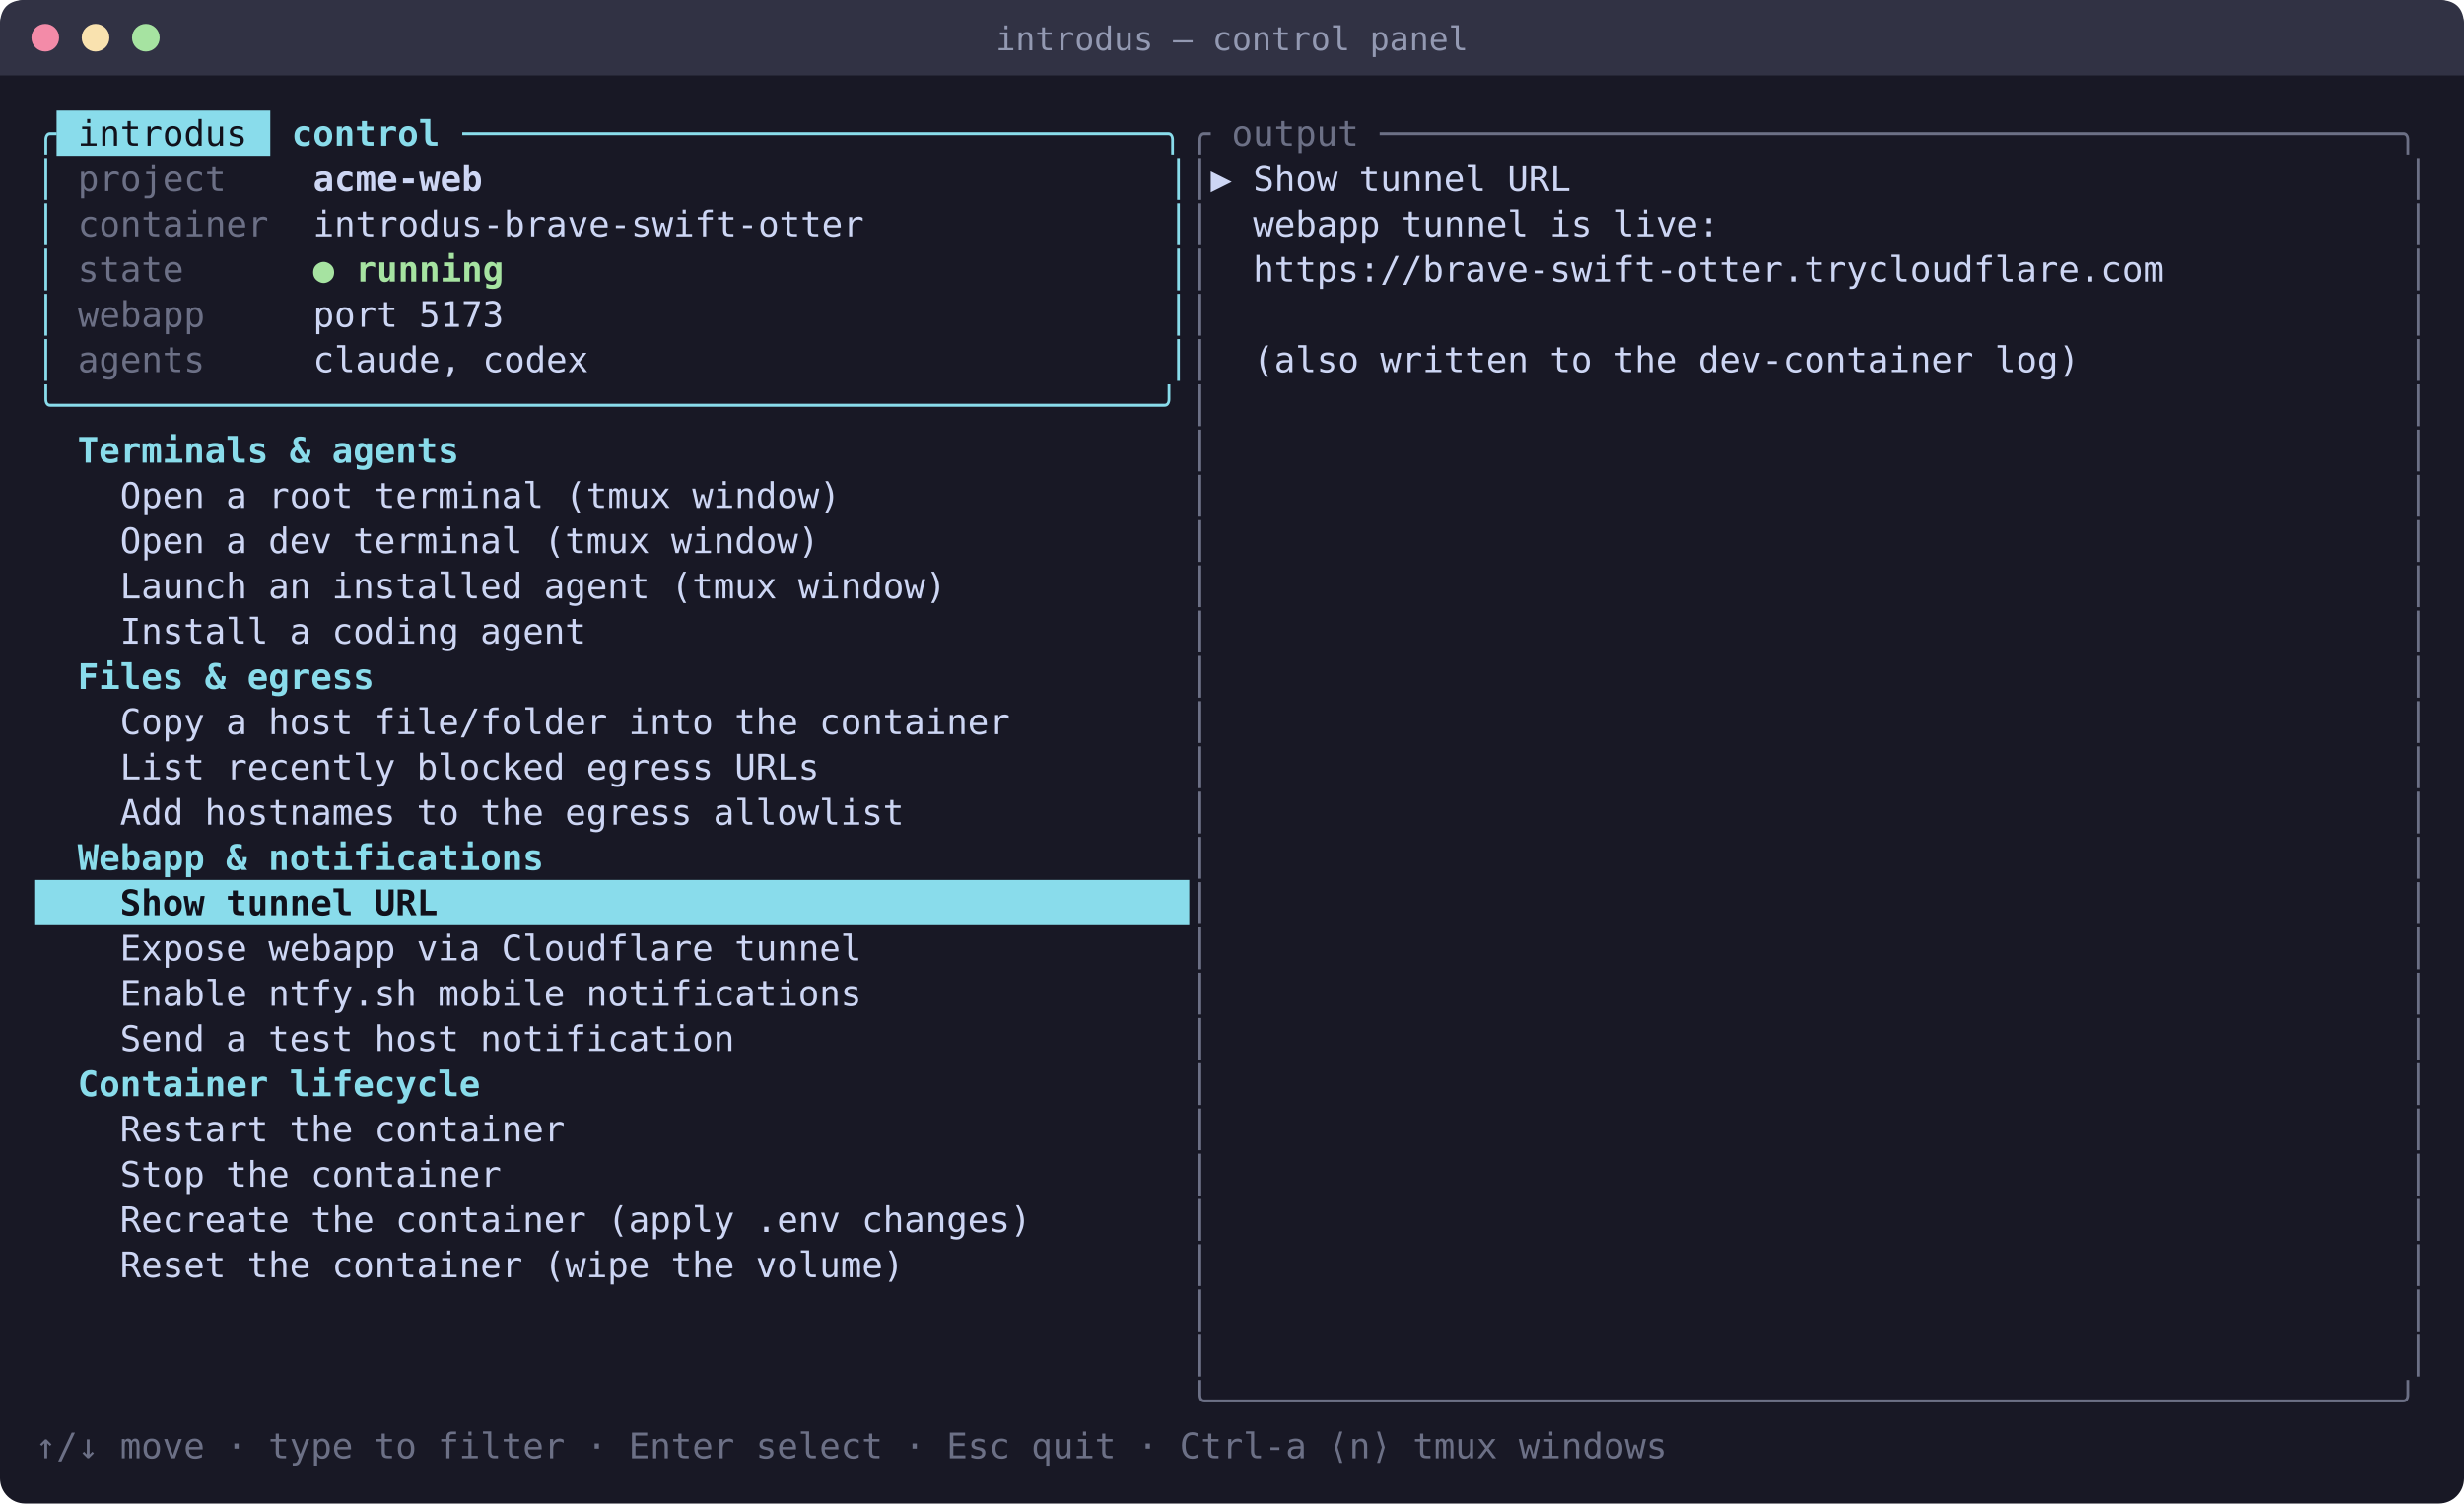
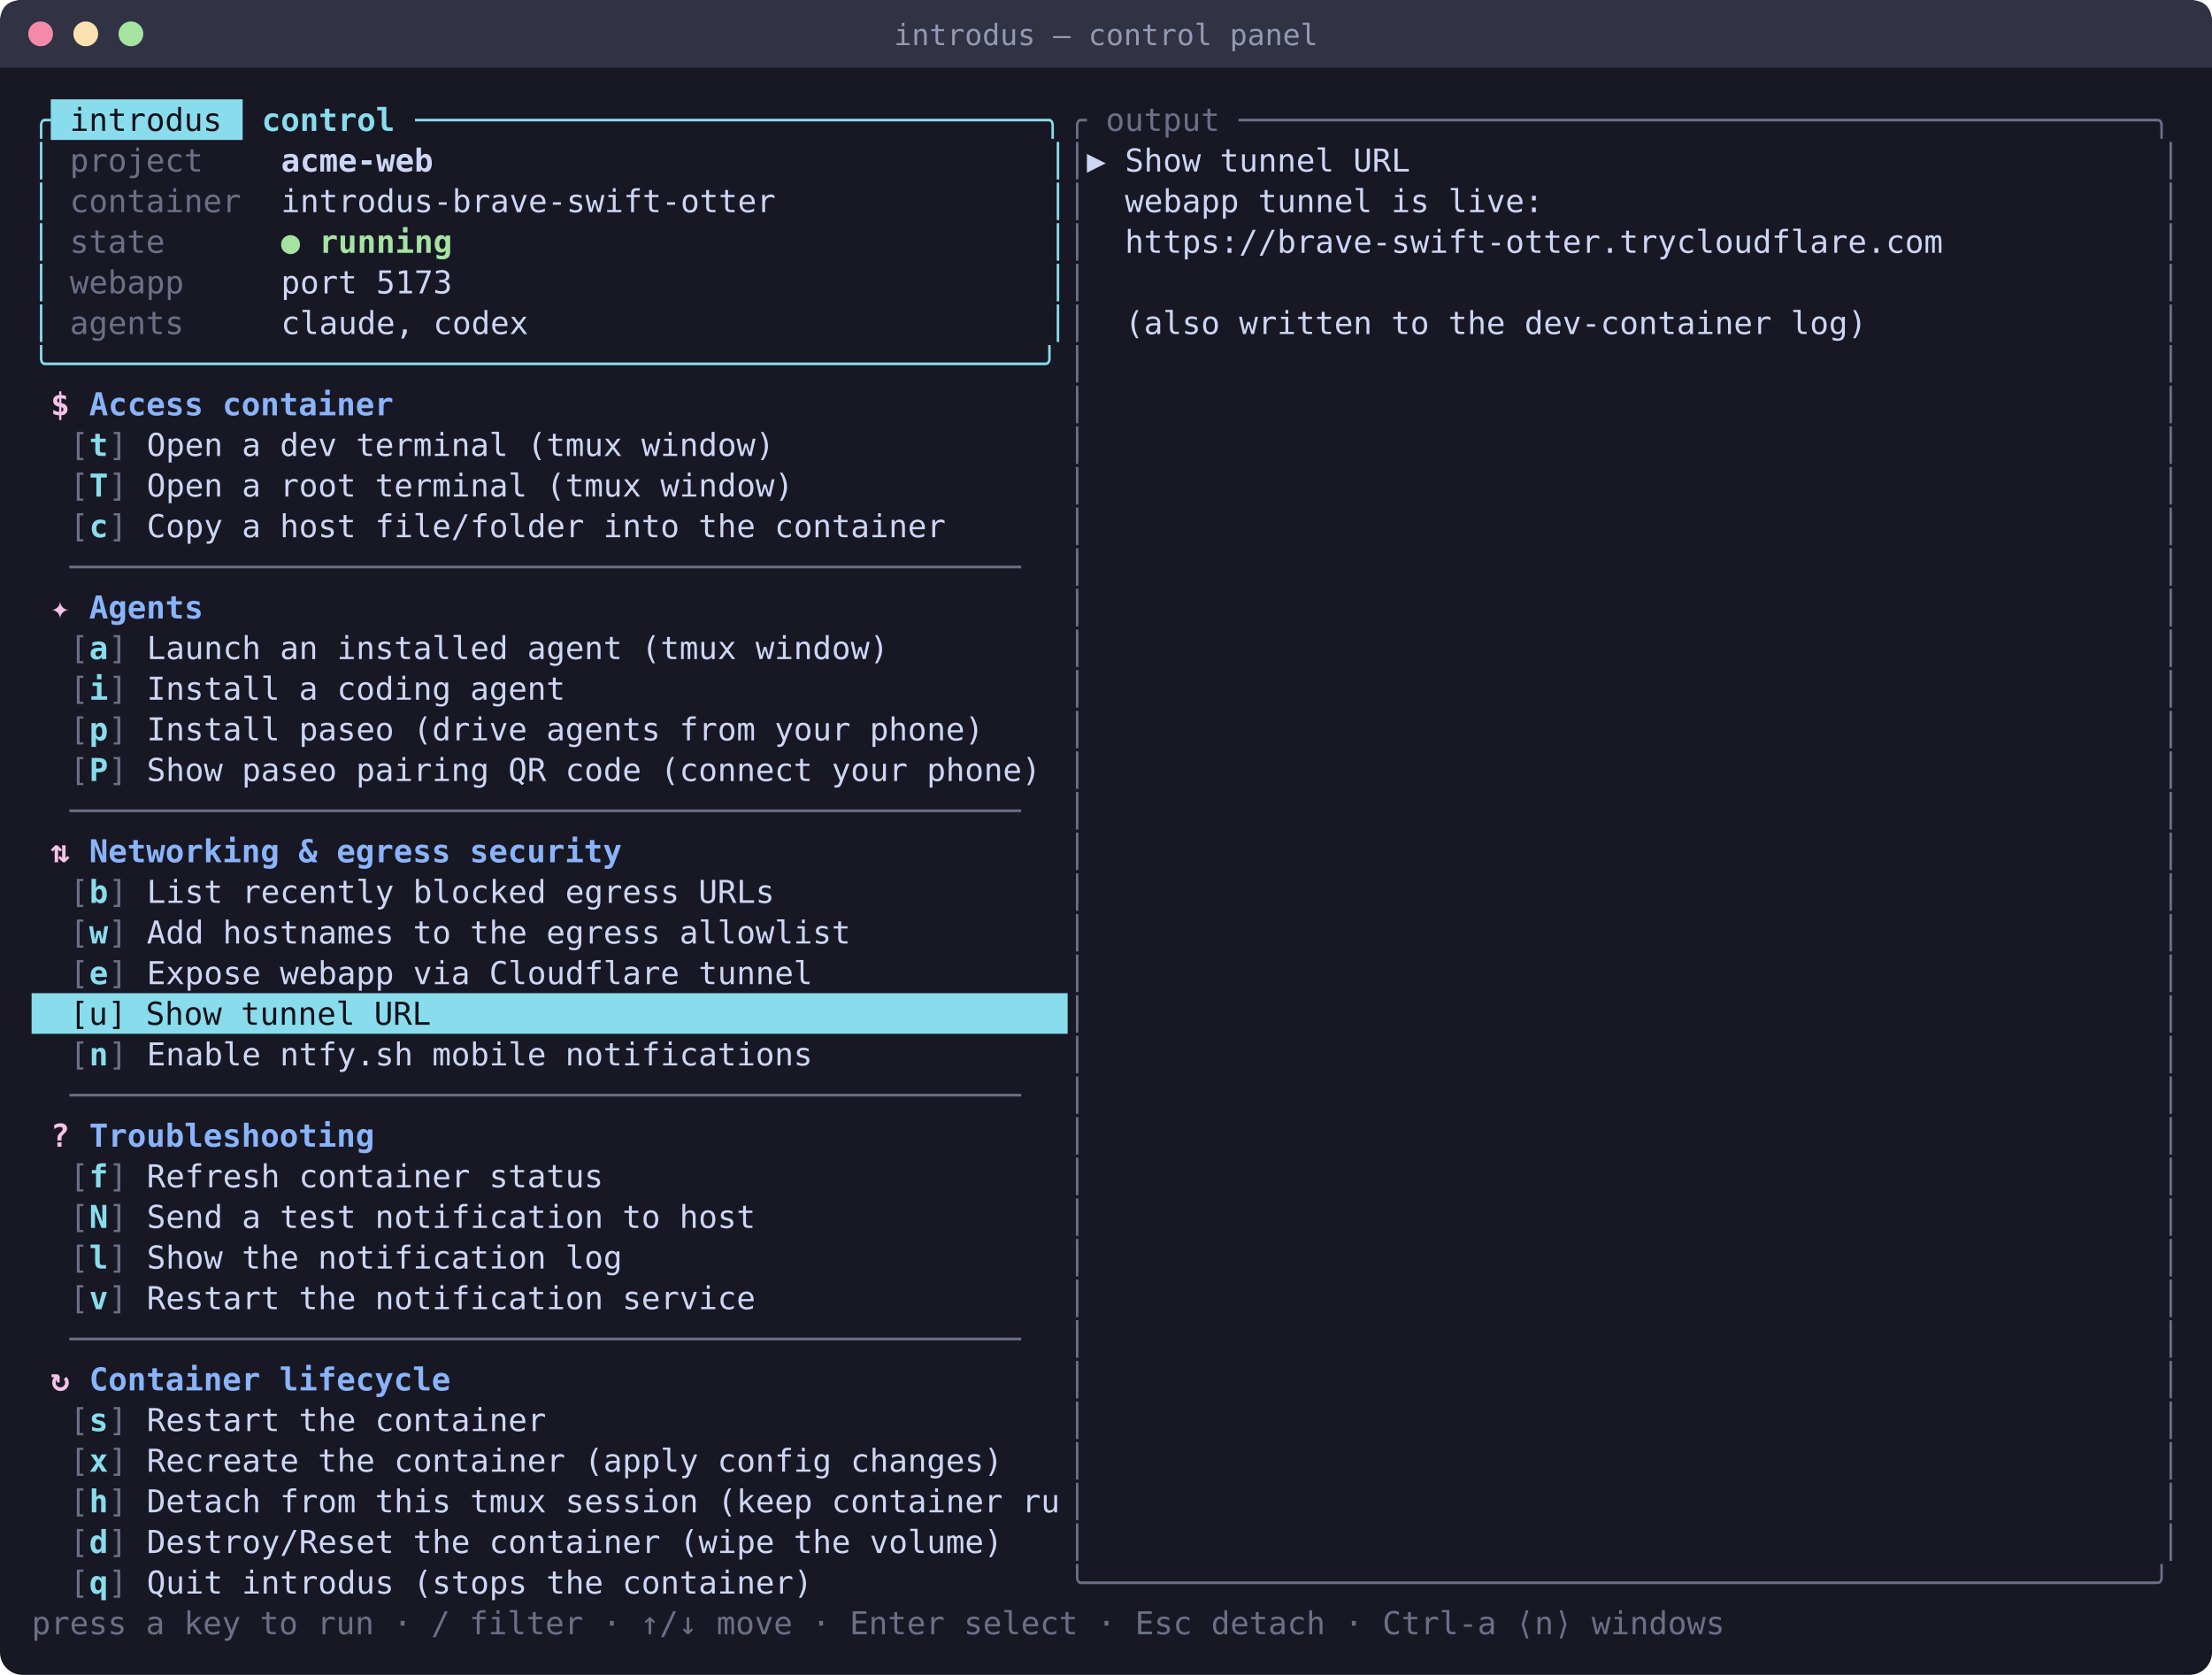
- <svg xmlns="http://www.w3.org/2000/svg" width="980" height="598" viewBox="0 0 980 598" font-family="'DejaVu Sans Mono','JetBrains Mono',Menlo,Consolas,'Liberation Mono',monospace">
-   <rect x="0" y="0" width="980" height="598" rx="10" fill="#181825" />
+ <svg xmlns="http://www.w3.org/2000/svg" width="980" height="742" viewBox="0 0 980 742" font-family="'DejaVu Sans Mono','JetBrains Mono',Menlo,Consolas,'Liberation Mono',monospace">
+   <rect x="0" y="0" width="980" height="742" rx="10" fill="#181825" />
  <path d="M0 10 Q0 0 10 0 H970 Q980 0 980 10 V30 H0 Z" fill="#313244" />
  <circle cx="18" cy="15" r="5.5" fill="#f38ba8" />
  <circle cx="38" cy="15" r="5.5" fill="#f9e2af" />
  <circle cx="58" cy="15" r="5.5" fill="#a6e3a1" />
  <text x="490" y="20" fill="#9399b2" font-size="13" text-anchor="middle">introdus — control panel</text>
  <g transform="translate(14,44)">
    <rect x="8.5" y="0.0" width="85.0" height="18.0" fill="#89dceb" />
-     <rect x="0.0" y="306.0" width="459.0" height="18.0" fill="#89dceb" />
+     <rect x="0.0" y="396.0" width="459.0" height="18.0" fill="#89dceb" />
    <text xml:space="preserve" x="0.0" y="14.0" fill="#89dceb" font-size="14" textLength="8.5" lengthAdjust="spacingAndGlyphs">╭</text>
    <text xml:space="preserve" x="8.5" y="14.0" fill="#11111b" font-size="14" textLength="85.0" lengthAdjust="spacingAndGlyphs"> introdus </text>
    <text xml:space="preserve" x="93.5" y="14.0" fill="#89dceb" font-size="14" textLength="76.5" lengthAdjust="spacingAndGlyphs" font-weight="bold"> control </text>
    <text xml:space="preserve" x="170.0" y="14.0" fill="#89dceb" font-size="14" textLength="289.0" lengthAdjust="spacingAndGlyphs">─────────────────────────────────╮</text>
    <text xml:space="preserve" x="459.0" y="14.0" fill="#6c7086" font-size="14" textLength="493.0" lengthAdjust="spacingAndGlyphs">╭ output ────────────────────────────────────────────────╮</text>
    <text xml:space="preserve" x="0.0" y="32.0" fill="#89dceb" font-size="14" textLength="8.5" lengthAdjust="spacingAndGlyphs">│</text>
    <text xml:space="preserve" x="8.5" y="32.0" fill="#6c7086" font-size="14" textLength="102.0" lengthAdjust="spacingAndGlyphs"> project    </text>
    <text xml:space="preserve" x="110.5" y="32.0" fill="#cdd6f4" font-size="14" textLength="68.0" lengthAdjust="spacingAndGlyphs" font-weight="bold">acme-web</text>
    <text xml:space="preserve" x="450.5" y="32.0" fill="#89dceb" font-size="14" textLength="8.5" lengthAdjust="spacingAndGlyphs">│</text>
    <text xml:space="preserve" x="459.0" y="32.0" fill="#6c7086" font-size="14" textLength="8.5" lengthAdjust="spacingAndGlyphs">│</text>
    <text xml:space="preserve" x="467.5" y="32.0" fill="#cdd6f4" font-size="14" textLength="476.0" lengthAdjust="spacingAndGlyphs">▶ Show tunnel URL                                       </text>
    <text xml:space="preserve" x="943.5" y="32.0" fill="#6c7086" font-size="14" textLength="8.5" lengthAdjust="spacingAndGlyphs">│</text>
    <text xml:space="preserve" x="0.0" y="50.0" fill="#89dceb" font-size="14" textLength="8.5" lengthAdjust="spacingAndGlyphs">│</text>
    <text xml:space="preserve" x="8.5" y="50.0" fill="#6c7086" font-size="14" textLength="102.0" lengthAdjust="spacingAndGlyphs"> container  </text>
    <text xml:space="preserve" x="110.5" y="50.0" fill="#cdd6f4" font-size="14" textLength="340.0" lengthAdjust="spacingAndGlyphs">introdus-brave-swift-otter              </text>
    <text xml:space="preserve" x="450.5" y="50.0" fill="#89dceb" font-size="14" textLength="8.5" lengthAdjust="spacingAndGlyphs">│</text>
    <text xml:space="preserve" x="459.0" y="50.0" fill="#6c7086" font-size="14" textLength="8.5" lengthAdjust="spacingAndGlyphs">│</text>
    <text xml:space="preserve" x="467.5" y="50.0" fill="#cdd6f4" font-size="14" textLength="476.0" lengthAdjust="spacingAndGlyphs">  webapp tunnel is live:                                </text>
    <text xml:space="preserve" x="943.5" y="50.0" fill="#6c7086" font-size="14" textLength="8.5" lengthAdjust="spacingAndGlyphs">│</text>
    <text xml:space="preserve" x="0.0" y="68.0" fill="#89dceb" font-size="14" textLength="8.5" lengthAdjust="spacingAndGlyphs">│</text>
    <text xml:space="preserve" x="8.5" y="68.0" fill="#6c7086" font-size="14" textLength="102.0" lengthAdjust="spacingAndGlyphs"> state      </text>
    <text xml:space="preserve" x="110.5" y="68.0" fill="#a6e3a1" font-size="14" textLength="76.5" lengthAdjust="spacingAndGlyphs" font-weight="bold">● running</text>
    <text xml:space="preserve" x="450.5" y="68.0" fill="#89dceb" font-size="14" textLength="8.5" lengthAdjust="spacingAndGlyphs">│</text>
    <text xml:space="preserve" x="459.0" y="68.0" fill="#6c7086" font-size="14" textLength="8.5" lengthAdjust="spacingAndGlyphs">│</text>
    <text xml:space="preserve" x="467.5" y="68.0" fill="#cdd6f4" font-size="14" textLength="476.0" lengthAdjust="spacingAndGlyphs">  https://brave-swift-otter.trycloudflare.com           </text>
    <text xml:space="preserve" x="943.5" y="68.0" fill="#6c7086" font-size="14" textLength="8.5" lengthAdjust="spacingAndGlyphs">│</text>
    <text xml:space="preserve" x="0.0" y="86.0" fill="#89dceb" font-size="14" textLength="8.5" lengthAdjust="spacingAndGlyphs">│</text>
    <text xml:space="preserve" x="8.5" y="86.0" fill="#6c7086" font-size="14" textLength="102.0" lengthAdjust="spacingAndGlyphs"> webapp     </text>
    <text xml:space="preserve" x="110.5" y="86.0" fill="#cdd6f4" font-size="14" textLength="340.0" lengthAdjust="spacingAndGlyphs">port 5173                               </text>
    <text xml:space="preserve" x="450.5" y="86.0" fill="#89dceb" font-size="14" textLength="8.5" lengthAdjust="spacingAndGlyphs">│</text>
    <text xml:space="preserve" x="459.0" y="86.0" fill="#6c7086" font-size="14" textLength="8.5" lengthAdjust="spacingAndGlyphs">│</text>
    <text xml:space="preserve" x="943.5" y="86.0" fill="#6c7086" font-size="14" textLength="8.5" lengthAdjust="spacingAndGlyphs">│</text>
    <text xml:space="preserve" x="0.0" y="104.0" fill="#89dceb" font-size="14" textLength="8.5" lengthAdjust="spacingAndGlyphs">│</text>
    <text xml:space="preserve" x="8.5" y="104.0" fill="#6c7086" font-size="14" textLength="102.0" lengthAdjust="spacingAndGlyphs"> agents     </text>
    <text xml:space="preserve" x="110.5" y="104.0" fill="#cdd6f4" font-size="14" textLength="340.0" lengthAdjust="spacingAndGlyphs">claude, codex                           </text>
    <text xml:space="preserve" x="450.5" y="104.0" fill="#89dceb" font-size="14" textLength="8.5" lengthAdjust="spacingAndGlyphs">│</text>
    <text xml:space="preserve" x="459.0" y="104.0" fill="#6c7086" font-size="14" textLength="8.5" lengthAdjust="spacingAndGlyphs">│</text>
    <text xml:space="preserve" x="467.5" y="104.0" fill="#cdd6f4" font-size="14" textLength="476.0" lengthAdjust="spacingAndGlyphs">  (also written to the dev-container log)               </text>
    <text xml:space="preserve" x="943.5" y="104.0" fill="#6c7086" font-size="14" textLength="8.5" lengthAdjust="spacingAndGlyphs">│</text>
    <text xml:space="preserve" x="0.0" y="122.0" fill="#89dceb" font-size="14" textLength="459.0" lengthAdjust="spacingAndGlyphs">╰────────────────────────────────────────────────────╯</text>
    <text xml:space="preserve" x="459.0" y="122.0" fill="#6c7086" font-size="14" textLength="8.5" lengthAdjust="spacingAndGlyphs">│</text>
    <text xml:space="preserve" x="943.5" y="122.0" fill="#6c7086" font-size="14" textLength="8.5" lengthAdjust="spacingAndGlyphs">│</text>
-     <text xml:space="preserve" x="0.0" y="140.0" fill="#89dceb" font-size="14" textLength="170.0" lengthAdjust="spacingAndGlyphs" font-weight="bold">  Terminals &amp; agents</text>
+     <text xml:space="preserve" x="0.0" y="140.0" fill="#f5c2e7" font-size="14" textLength="25.5" lengthAdjust="spacingAndGlyphs" font-weight="bold"> $ </text>
+     <text xml:space="preserve" x="25.5" y="140.0" fill="#89b4fa" font-size="14" textLength="136.0" lengthAdjust="spacingAndGlyphs" font-weight="bold">Access container</text>
    <text xml:space="preserve" x="459.0" y="140.0" fill="#6c7086" font-size="14" textLength="8.5" lengthAdjust="spacingAndGlyphs">│</text>
    <text xml:space="preserve" x="943.5" y="140.0" fill="#6c7086" font-size="14" textLength="8.5" lengthAdjust="spacingAndGlyphs">│</text>
-     <text xml:space="preserve" x="0.0" y="158.0" fill="#cdd6f4" font-size="14" textLength="459.0" lengthAdjust="spacingAndGlyphs">    Open a root terminal (tmux window)                </text>
+     <text xml:space="preserve" x="0.0" y="158.0" fill="#6c7086" font-size="14" textLength="25.5" lengthAdjust="spacingAndGlyphs">  [</text>
+     <text xml:space="preserve" x="25.5" y="158.0" fill="#89dceb" font-size="14" textLength="8.5" lengthAdjust="spacingAndGlyphs" font-weight="bold">t</text>
+     <text xml:space="preserve" x="34.0" y="158.0" fill="#6c7086" font-size="14" textLength="17.0" lengthAdjust="spacingAndGlyphs">] </text>
+     <text xml:space="preserve" x="51.0" y="158.0" fill="#cdd6f4" font-size="14" textLength="408.0" lengthAdjust="spacingAndGlyphs">Open a dev terminal (tmux window)               </text>
    <text xml:space="preserve" x="459.0" y="158.0" fill="#6c7086" font-size="14" textLength="8.5" lengthAdjust="spacingAndGlyphs">│</text>
    <text xml:space="preserve" x="943.5" y="158.0" fill="#6c7086" font-size="14" textLength="8.5" lengthAdjust="spacingAndGlyphs">│</text>
-     <text xml:space="preserve" x="0.0" y="176.0" fill="#cdd6f4" font-size="14" textLength="459.0" lengthAdjust="spacingAndGlyphs">    Open a dev terminal (tmux window)                 </text>
+     <text xml:space="preserve" x="0.0" y="176.0" fill="#6c7086" font-size="14" textLength="25.5" lengthAdjust="spacingAndGlyphs">  [</text>
+     <text xml:space="preserve" x="25.5" y="176.0" fill="#89dceb" font-size="14" textLength="8.5" lengthAdjust="spacingAndGlyphs" font-weight="bold">T</text>
+     <text xml:space="preserve" x="34.0" y="176.0" fill="#6c7086" font-size="14" textLength="17.0" lengthAdjust="spacingAndGlyphs">] </text>
+     <text xml:space="preserve" x="51.0" y="176.0" fill="#cdd6f4" font-size="14" textLength="408.0" lengthAdjust="spacingAndGlyphs">Open a root terminal (tmux window)              </text>
    <text xml:space="preserve" x="459.0" y="176.0" fill="#6c7086" font-size="14" textLength="8.5" lengthAdjust="spacingAndGlyphs">│</text>
    <text xml:space="preserve" x="943.5" y="176.0" fill="#6c7086" font-size="14" textLength="8.5" lengthAdjust="spacingAndGlyphs">│</text>
-     <text xml:space="preserve" x="0.0" y="194.0" fill="#cdd6f4" font-size="14" textLength="459.0" lengthAdjust="spacingAndGlyphs">    Launch an installed agent (tmux window)           </text>
+     <text xml:space="preserve" x="0.0" y="194.0" fill="#6c7086" font-size="14" textLength="25.5" lengthAdjust="spacingAndGlyphs">  [</text>
+     <text xml:space="preserve" x="25.5" y="194.0" fill="#89dceb" font-size="14" textLength="8.5" lengthAdjust="spacingAndGlyphs" font-weight="bold">c</text>
+     <text xml:space="preserve" x="34.0" y="194.0" fill="#6c7086" font-size="14" textLength="17.0" lengthAdjust="spacingAndGlyphs">] </text>
+     <text xml:space="preserve" x="51.0" y="194.0" fill="#cdd6f4" font-size="14" textLength="408.0" lengthAdjust="spacingAndGlyphs">Copy a host file/folder into the container      </text>
    <text xml:space="preserve" x="459.0" y="194.0" fill="#6c7086" font-size="14" textLength="8.5" lengthAdjust="spacingAndGlyphs">│</text>
    <text xml:space="preserve" x="943.5" y="194.0" fill="#6c7086" font-size="14" textLength="8.5" lengthAdjust="spacingAndGlyphs">│</text>
-     <text xml:space="preserve" x="0.0" y="212.0" fill="#cdd6f4" font-size="14" textLength="459.0" lengthAdjust="spacingAndGlyphs">    Install a coding agent                            </text>
+     <text xml:space="preserve" x="0.0" y="212.0" fill="#6c7086" font-size="14" textLength="442.0" lengthAdjust="spacingAndGlyphs">  ──────────────────────────────────────────────────</text>
    <text xml:space="preserve" x="459.0" y="212.0" fill="#6c7086" font-size="14" textLength="8.5" lengthAdjust="spacingAndGlyphs">│</text>
    <text xml:space="preserve" x="943.5" y="212.0" fill="#6c7086" font-size="14" textLength="8.5" lengthAdjust="spacingAndGlyphs">│</text>
-     <text xml:space="preserve" x="0.0" y="230.0" fill="#89dceb" font-size="14" textLength="136.0" lengthAdjust="spacingAndGlyphs" font-weight="bold">  Files &amp; egress</text>
+     <text xml:space="preserve" x="0.0" y="230.0" fill="#f5c2e7" font-size="14" textLength="25.5" lengthAdjust="spacingAndGlyphs" font-weight="bold"> ✦ </text>
+     <text xml:space="preserve" x="25.5" y="230.0" fill="#89b4fa" font-size="14" textLength="51.0" lengthAdjust="spacingAndGlyphs" font-weight="bold">Agents</text>
    <text xml:space="preserve" x="459.0" y="230.0" fill="#6c7086" font-size="14" textLength="8.5" lengthAdjust="spacingAndGlyphs">│</text>
    <text xml:space="preserve" x="943.5" y="230.0" fill="#6c7086" font-size="14" textLength="8.5" lengthAdjust="spacingAndGlyphs">│</text>
-     <text xml:space="preserve" x="0.0" y="248.0" fill="#cdd6f4" font-size="14" textLength="459.0" lengthAdjust="spacingAndGlyphs">    Copy a host file/folder into the container        </text>
+     <text xml:space="preserve" x="0.0" y="248.0" fill="#6c7086" font-size="14" textLength="25.5" lengthAdjust="spacingAndGlyphs">  [</text>
+     <text xml:space="preserve" x="25.5" y="248.0" fill="#89dceb" font-size="14" textLength="8.5" lengthAdjust="spacingAndGlyphs" font-weight="bold">a</text>
+     <text xml:space="preserve" x="34.0" y="248.0" fill="#6c7086" font-size="14" textLength="17.0" lengthAdjust="spacingAndGlyphs">] </text>
+     <text xml:space="preserve" x="51.0" y="248.0" fill="#cdd6f4" font-size="14" textLength="408.0" lengthAdjust="spacingAndGlyphs">Launch an installed agent (tmux window)         </text>
    <text xml:space="preserve" x="459.0" y="248.0" fill="#6c7086" font-size="14" textLength="8.5" lengthAdjust="spacingAndGlyphs">│</text>
    <text xml:space="preserve" x="943.5" y="248.0" fill="#6c7086" font-size="14" textLength="8.5" lengthAdjust="spacingAndGlyphs">│</text>
-     <text xml:space="preserve" x="0.0" y="266.0" fill="#cdd6f4" font-size="14" textLength="459.0" lengthAdjust="spacingAndGlyphs">    List recently blocked egress URLs                 </text>
+     <text xml:space="preserve" x="0.0" y="266.0" fill="#6c7086" font-size="14" textLength="25.5" lengthAdjust="spacingAndGlyphs">  [</text>
+     <text xml:space="preserve" x="25.5" y="266.0" fill="#89dceb" font-size="14" textLength="8.5" lengthAdjust="spacingAndGlyphs" font-weight="bold">i</text>
+     <text xml:space="preserve" x="34.0" y="266.0" fill="#6c7086" font-size="14" textLength="17.0" lengthAdjust="spacingAndGlyphs">] </text>
+     <text xml:space="preserve" x="51.0" y="266.0" fill="#cdd6f4" font-size="14" textLength="408.0" lengthAdjust="spacingAndGlyphs">Install a coding agent                          </text>
    <text xml:space="preserve" x="459.0" y="266.0" fill="#6c7086" font-size="14" textLength="8.5" lengthAdjust="spacingAndGlyphs">│</text>
    <text xml:space="preserve" x="943.5" y="266.0" fill="#6c7086" font-size="14" textLength="8.5" lengthAdjust="spacingAndGlyphs">│</text>
-     <text xml:space="preserve" x="0.0" y="284.0" fill="#cdd6f4" font-size="14" textLength="459.0" lengthAdjust="spacingAndGlyphs">    Add hostnames to the egress allowlist             </text>
+     <text xml:space="preserve" x="0.0" y="284.0" fill="#6c7086" font-size="14" textLength="25.5" lengthAdjust="spacingAndGlyphs">  [</text>
+     <text xml:space="preserve" x="25.5" y="284.0" fill="#89dceb" font-size="14" textLength="8.5" lengthAdjust="spacingAndGlyphs" font-weight="bold">p</text>
+     <text xml:space="preserve" x="34.0" y="284.0" fill="#6c7086" font-size="14" textLength="17.0" lengthAdjust="spacingAndGlyphs">] </text>
+     <text xml:space="preserve" x="51.0" y="284.0" fill="#cdd6f4" font-size="14" textLength="408.0" lengthAdjust="spacingAndGlyphs">Install paseo (drive agents from your phone)    </text>
    <text xml:space="preserve" x="459.0" y="284.0" fill="#6c7086" font-size="14" textLength="8.5" lengthAdjust="spacingAndGlyphs">│</text>
    <text xml:space="preserve" x="943.5" y="284.0" fill="#6c7086" font-size="14" textLength="8.5" lengthAdjust="spacingAndGlyphs">│</text>
-     <text xml:space="preserve" x="0.0" y="302.0" fill="#89dceb" font-size="14" textLength="204.0" lengthAdjust="spacingAndGlyphs" font-weight="bold">  Webapp &amp; notifications</text>
+     <text xml:space="preserve" x="0.0" y="302.0" fill="#6c7086" font-size="14" textLength="25.5" lengthAdjust="spacingAndGlyphs">  [</text>
+     <text xml:space="preserve" x="25.5" y="302.0" fill="#89dceb" font-size="14" textLength="8.5" lengthAdjust="spacingAndGlyphs" font-weight="bold">P</text>
+     <text xml:space="preserve" x="34.0" y="302.0" fill="#6c7086" font-size="14" textLength="17.0" lengthAdjust="spacingAndGlyphs">] </text>
+     <text xml:space="preserve" x="51.0" y="302.0" fill="#cdd6f4" font-size="14" textLength="408.0" lengthAdjust="spacingAndGlyphs">Show paseo pairing QR code (connect your phone) </text>
    <text xml:space="preserve" x="459.0" y="302.0" fill="#6c7086" font-size="14" textLength="8.5" lengthAdjust="spacingAndGlyphs">│</text>
    <text xml:space="preserve" x="943.5" y="302.0" fill="#6c7086" font-size="14" textLength="8.5" lengthAdjust="spacingAndGlyphs">│</text>
-     <text xml:space="preserve" x="0.0" y="320.0" fill="#11111b" font-size="14" textLength="459.0" lengthAdjust="spacingAndGlyphs" font-weight="bold">    Show tunnel URL                                   </text>
+     <text xml:space="preserve" x="0.0" y="320.0" fill="#6c7086" font-size="14" textLength="442.0" lengthAdjust="spacingAndGlyphs">  ──────────────────────────────────────────────────</text>
    <text xml:space="preserve" x="459.0" y="320.0" fill="#6c7086" font-size="14" textLength="8.5" lengthAdjust="spacingAndGlyphs">│</text>
    <text xml:space="preserve" x="943.5" y="320.0" fill="#6c7086" font-size="14" textLength="8.5" lengthAdjust="spacingAndGlyphs">│</text>
-     <text xml:space="preserve" x="0.0" y="338.0" fill="#cdd6f4" font-size="14" textLength="459.0" lengthAdjust="spacingAndGlyphs">    Expose webapp via Cloudflare tunnel               </text>
+     <text xml:space="preserve" x="0.0" y="338.0" fill="#f5c2e7" font-size="14" textLength="25.5" lengthAdjust="spacingAndGlyphs" font-weight="bold"> ⇅ </text>
+     <text xml:space="preserve" x="25.5" y="338.0" fill="#89b4fa" font-size="14" textLength="238.0" lengthAdjust="spacingAndGlyphs" font-weight="bold">Networking &amp; egress security</text>
    <text xml:space="preserve" x="459.0" y="338.0" fill="#6c7086" font-size="14" textLength="8.5" lengthAdjust="spacingAndGlyphs">│</text>
    <text xml:space="preserve" x="943.5" y="338.0" fill="#6c7086" font-size="14" textLength="8.5" lengthAdjust="spacingAndGlyphs">│</text>
-     <text xml:space="preserve" x="0.0" y="356.0" fill="#cdd6f4" font-size="14" textLength="459.0" lengthAdjust="spacingAndGlyphs">    Enable ntfy.sh mobile notifications               </text>
+     <text xml:space="preserve" x="0.0" y="356.0" fill="#6c7086" font-size="14" textLength="25.5" lengthAdjust="spacingAndGlyphs">  [</text>
+     <text xml:space="preserve" x="25.5" y="356.0" fill="#89dceb" font-size="14" textLength="8.5" lengthAdjust="spacingAndGlyphs" font-weight="bold">b</text>
+     <text xml:space="preserve" x="34.0" y="356.0" fill="#6c7086" font-size="14" textLength="17.0" lengthAdjust="spacingAndGlyphs">] </text>
+     <text xml:space="preserve" x="51.0" y="356.0" fill="#cdd6f4" font-size="14" textLength="408.0" lengthAdjust="spacingAndGlyphs">List recently blocked egress URLs               </text>
    <text xml:space="preserve" x="459.0" y="356.0" fill="#6c7086" font-size="14" textLength="8.5" lengthAdjust="spacingAndGlyphs">│</text>
    <text xml:space="preserve" x="943.5" y="356.0" fill="#6c7086" font-size="14" textLength="8.5" lengthAdjust="spacingAndGlyphs">│</text>
-     <text xml:space="preserve" x="0.0" y="374.0" fill="#cdd6f4" font-size="14" textLength="459.0" lengthAdjust="spacingAndGlyphs">    Send a test host notification                     </text>
+     <text xml:space="preserve" x="0.0" y="374.0" fill="#6c7086" font-size="14" textLength="25.5" lengthAdjust="spacingAndGlyphs">  [</text>
+     <text xml:space="preserve" x="25.5" y="374.0" fill="#89dceb" font-size="14" textLength="8.5" lengthAdjust="spacingAndGlyphs" font-weight="bold">w</text>
+     <text xml:space="preserve" x="34.0" y="374.0" fill="#6c7086" font-size="14" textLength="17.0" lengthAdjust="spacingAndGlyphs">] </text>
+     <text xml:space="preserve" x="51.0" y="374.0" fill="#cdd6f4" font-size="14" textLength="408.0" lengthAdjust="spacingAndGlyphs">Add hostnames to the egress allowlist           </text>
    <text xml:space="preserve" x="459.0" y="374.0" fill="#6c7086" font-size="14" textLength="8.5" lengthAdjust="spacingAndGlyphs">│</text>
    <text xml:space="preserve" x="943.5" y="374.0" fill="#6c7086" font-size="14" textLength="8.5" lengthAdjust="spacingAndGlyphs">│</text>
-     <text xml:space="preserve" x="0.0" y="392.0" fill="#89dceb" font-size="14" textLength="178.5" lengthAdjust="spacingAndGlyphs" font-weight="bold">  Container lifecycle</text>
+     <text xml:space="preserve" x="0.0" y="392.0" fill="#6c7086" font-size="14" textLength="25.5" lengthAdjust="spacingAndGlyphs">  [</text>
+     <text xml:space="preserve" x="25.5" y="392.0" fill="#89dceb" font-size="14" textLength="8.5" lengthAdjust="spacingAndGlyphs" font-weight="bold">e</text>
+     <text xml:space="preserve" x="34.0" y="392.0" fill="#6c7086" font-size="14" textLength="17.0" lengthAdjust="spacingAndGlyphs">] </text>
+     <text xml:space="preserve" x="51.0" y="392.0" fill="#cdd6f4" font-size="14" textLength="408.0" lengthAdjust="spacingAndGlyphs">Expose webapp via Cloudflare tunnel             </text>
    <text xml:space="preserve" x="459.0" y="392.0" fill="#6c7086" font-size="14" textLength="8.5" lengthAdjust="spacingAndGlyphs">│</text>
    <text xml:space="preserve" x="943.5" y="392.0" fill="#6c7086" font-size="14" textLength="8.5" lengthAdjust="spacingAndGlyphs">│</text>
-     <text xml:space="preserve" x="0.0" y="410.0" fill="#cdd6f4" font-size="14" textLength="459.0" lengthAdjust="spacingAndGlyphs">    Restart the container                             </text>
+     <text xml:space="preserve" x="0.0" y="410.0" fill="#11111b" font-size="14" textLength="459.0" lengthAdjust="spacingAndGlyphs">  [u] Show tunnel URL                                 </text>
    <text xml:space="preserve" x="459.0" y="410.0" fill="#6c7086" font-size="14" textLength="8.5" lengthAdjust="spacingAndGlyphs">│</text>
    <text xml:space="preserve" x="943.5" y="410.0" fill="#6c7086" font-size="14" textLength="8.5" lengthAdjust="spacingAndGlyphs">│</text>
-     <text xml:space="preserve" x="0.0" y="428.0" fill="#cdd6f4" font-size="14" textLength="459.0" lengthAdjust="spacingAndGlyphs">    Stop the container                                </text>
+     <text xml:space="preserve" x="0.0" y="428.0" fill="#6c7086" font-size="14" textLength="25.5" lengthAdjust="spacingAndGlyphs">  [</text>
+     <text xml:space="preserve" x="25.5" y="428.0" fill="#89dceb" font-size="14" textLength="8.5" lengthAdjust="spacingAndGlyphs" font-weight="bold">n</text>
+     <text xml:space="preserve" x="34.0" y="428.0" fill="#6c7086" font-size="14" textLength="17.0" lengthAdjust="spacingAndGlyphs">] </text>
+     <text xml:space="preserve" x="51.0" y="428.0" fill="#cdd6f4" font-size="14" textLength="408.0" lengthAdjust="spacingAndGlyphs">Enable ntfy.sh mobile notifications             </text>
    <text xml:space="preserve" x="459.0" y="428.0" fill="#6c7086" font-size="14" textLength="8.5" lengthAdjust="spacingAndGlyphs">│</text>
    <text xml:space="preserve" x="943.5" y="428.0" fill="#6c7086" font-size="14" textLength="8.5" lengthAdjust="spacingAndGlyphs">│</text>
-     <text xml:space="preserve" x="0.0" y="446.0" fill="#cdd6f4" font-size="14" textLength="459.0" lengthAdjust="spacingAndGlyphs">    Recreate the container (apply .env changes)       </text>
+     <text xml:space="preserve" x="0.0" y="446.0" fill="#6c7086" font-size="14" textLength="442.0" lengthAdjust="spacingAndGlyphs">  ──────────────────────────────────────────────────</text>
    <text xml:space="preserve" x="459.0" y="446.0" fill="#6c7086" font-size="14" textLength="8.5" lengthAdjust="spacingAndGlyphs">│</text>
    <text xml:space="preserve" x="943.5" y="446.0" fill="#6c7086" font-size="14" textLength="8.5" lengthAdjust="spacingAndGlyphs">│</text>
-     <text xml:space="preserve" x="0.0" y="464.0" fill="#cdd6f4" font-size="14" textLength="459.0" lengthAdjust="spacingAndGlyphs">    Reset the container (wipe the volume)             </text>
+     <text xml:space="preserve" x="0.0" y="464.0" fill="#f5c2e7" font-size="14" textLength="25.5" lengthAdjust="spacingAndGlyphs" font-weight="bold"> ? </text>
+     <text xml:space="preserve" x="25.5" y="464.0" fill="#89b4fa" font-size="14" textLength="127.5" lengthAdjust="spacingAndGlyphs" font-weight="bold">Troubleshooting</text>
    <text xml:space="preserve" x="459.0" y="464.0" fill="#6c7086" font-size="14" textLength="8.5" lengthAdjust="spacingAndGlyphs">│</text>
    <text xml:space="preserve" x="943.5" y="464.0" fill="#6c7086" font-size="14" textLength="8.5" lengthAdjust="spacingAndGlyphs">│</text>
+     <text xml:space="preserve" x="0.0" y="482.0" fill="#6c7086" font-size="14" textLength="25.5" lengthAdjust="spacingAndGlyphs">  [</text>
+     <text xml:space="preserve" x="25.5" y="482.0" fill="#89dceb" font-size="14" textLength="8.5" lengthAdjust="spacingAndGlyphs" font-weight="bold">f</text>
+     <text xml:space="preserve" x="34.0" y="482.0" fill="#6c7086" font-size="14" textLength="17.0" lengthAdjust="spacingAndGlyphs">] </text>
+     <text xml:space="preserve" x="51.0" y="482.0" fill="#cdd6f4" font-size="14" textLength="408.0" lengthAdjust="spacingAndGlyphs">Refresh container status                        </text>
    <text xml:space="preserve" x="459.0" y="482.0" fill="#6c7086" font-size="14" textLength="8.5" lengthAdjust="spacingAndGlyphs">│</text>
    <text xml:space="preserve" x="943.5" y="482.0" fill="#6c7086" font-size="14" textLength="8.5" lengthAdjust="spacingAndGlyphs">│</text>
+     <text xml:space="preserve" x="0.0" y="500.0" fill="#6c7086" font-size="14" textLength="25.5" lengthAdjust="spacingAndGlyphs">  [</text>
+     <text xml:space="preserve" x="25.5" y="500.0" fill="#89dceb" font-size="14" textLength="8.5" lengthAdjust="spacingAndGlyphs" font-weight="bold">N</text>
+     <text xml:space="preserve" x="34.0" y="500.0" fill="#6c7086" font-size="14" textLength="17.0" lengthAdjust="spacingAndGlyphs">] </text>
+     <text xml:space="preserve" x="51.0" y="500.0" fill="#cdd6f4" font-size="14" textLength="408.0" lengthAdjust="spacingAndGlyphs">Send a test notification to host                </text>
    <text xml:space="preserve" x="459.0" y="500.0" fill="#6c7086" font-size="14" textLength="8.5" lengthAdjust="spacingAndGlyphs">│</text>
    <text xml:space="preserve" x="943.5" y="500.0" fill="#6c7086" font-size="14" textLength="8.5" lengthAdjust="spacingAndGlyphs">│</text>
-     <text xml:space="preserve" x="459.0" y="518.0" fill="#6c7086" font-size="14" textLength="493.0" lengthAdjust="spacingAndGlyphs">╰────────────────────────────────────────────────────────╯</text>
-     <text xml:space="preserve" x="0.0" y="536.0" fill="#6c7086" font-size="14" textLength="654.5" lengthAdjust="spacingAndGlyphs">↑/↓ move · type to filter · Enter select · Esc quit · Ctrl-a ⟨n⟩ tmux windows</text>
+     <text xml:space="preserve" x="0.0" y="518.0" fill="#6c7086" font-size="14" textLength="25.5" lengthAdjust="spacingAndGlyphs">  [</text>
+     <text xml:space="preserve" x="25.5" y="518.0" fill="#89dceb" font-size="14" textLength="8.5" lengthAdjust="spacingAndGlyphs" font-weight="bold">l</text>
+     <text xml:space="preserve" x="34.0" y="518.0" fill="#6c7086" font-size="14" textLength="17.0" lengthAdjust="spacingAndGlyphs">] </text>
+     <text xml:space="preserve" x="51.0" y="518.0" fill="#cdd6f4" font-size="14" textLength="408.0" lengthAdjust="spacingAndGlyphs">Show the notification log                       </text>
+     <text xml:space="preserve" x="459.0" y="518.0" fill="#6c7086" font-size="14" textLength="8.5" lengthAdjust="spacingAndGlyphs">│</text>
+     <text xml:space="preserve" x="943.5" y="518.0" fill="#6c7086" font-size="14" textLength="8.5" lengthAdjust="spacingAndGlyphs">│</text>
+     <text xml:space="preserve" x="0.0" y="536.0" fill="#6c7086" font-size="14" textLength="25.5" lengthAdjust="spacingAndGlyphs">  [</text>
+     <text xml:space="preserve" x="25.5" y="536.0" fill="#89dceb" font-size="14" textLength="8.5" lengthAdjust="spacingAndGlyphs" font-weight="bold">v</text>
+     <text xml:space="preserve" x="34.0" y="536.0" fill="#6c7086" font-size="14" textLength="17.0" lengthAdjust="spacingAndGlyphs">] </text>
+     <text xml:space="preserve" x="51.0" y="536.0" fill="#cdd6f4" font-size="14" textLength="408.0" lengthAdjust="spacingAndGlyphs">Restart the notification service                </text>
+     <text xml:space="preserve" x="459.0" y="536.0" fill="#6c7086" font-size="14" textLength="8.5" lengthAdjust="spacingAndGlyphs">│</text>
+     <text xml:space="preserve" x="943.5" y="536.0" fill="#6c7086" font-size="14" textLength="8.5" lengthAdjust="spacingAndGlyphs">│</text>
+     <text xml:space="preserve" x="0.0" y="554.0" fill="#6c7086" font-size="14" textLength="442.0" lengthAdjust="spacingAndGlyphs">  ──────────────────────────────────────────────────</text>
+     <text xml:space="preserve" x="459.0" y="554.0" fill="#6c7086" font-size="14" textLength="8.5" lengthAdjust="spacingAndGlyphs">│</text>
+     <text xml:space="preserve" x="943.5" y="554.0" fill="#6c7086" font-size="14" textLength="8.5" lengthAdjust="spacingAndGlyphs">│</text>
+     <text xml:space="preserve" x="0.0" y="572.0" fill="#f5c2e7" font-size="14" textLength="25.5" lengthAdjust="spacingAndGlyphs" font-weight="bold"> ↻ </text>
+     <text xml:space="preserve" x="25.5" y="572.0" fill="#89b4fa" font-size="14" textLength="161.5" lengthAdjust="spacingAndGlyphs" font-weight="bold">Container lifecycle</text>
+     <text xml:space="preserve" x="459.0" y="572.0" fill="#6c7086" font-size="14" textLength="8.5" lengthAdjust="spacingAndGlyphs">│</text>
+     <text xml:space="preserve" x="943.5" y="572.0" fill="#6c7086" font-size="14" textLength="8.5" lengthAdjust="spacingAndGlyphs">│</text>
+     <text xml:space="preserve" x="0.0" y="590.0" fill="#6c7086" font-size="14" textLength="25.5" lengthAdjust="spacingAndGlyphs">  [</text>
+     <text xml:space="preserve" x="25.5" y="590.0" fill="#89dceb" font-size="14" textLength="8.5" lengthAdjust="spacingAndGlyphs" font-weight="bold">s</text>
+     <text xml:space="preserve" x="34.0" y="590.0" fill="#6c7086" font-size="14" textLength="17.0" lengthAdjust="spacingAndGlyphs">] </text>
+     <text xml:space="preserve" x="51.0" y="590.0" fill="#cdd6f4" font-size="14" textLength="408.0" lengthAdjust="spacingAndGlyphs">Restart the container                           </text>
+     <text xml:space="preserve" x="459.0" y="590.0" fill="#6c7086" font-size="14" textLength="8.5" lengthAdjust="spacingAndGlyphs">│</text>
+     <text xml:space="preserve" x="943.5" y="590.0" fill="#6c7086" font-size="14" textLength="8.5" lengthAdjust="spacingAndGlyphs">│</text>
+     <text xml:space="preserve" x="0.0" y="608.0" fill="#6c7086" font-size="14" textLength="25.5" lengthAdjust="spacingAndGlyphs">  [</text>
+     <text xml:space="preserve" x="25.5" y="608.0" fill="#89dceb" font-size="14" textLength="8.5" lengthAdjust="spacingAndGlyphs" font-weight="bold">x</text>
+     <text xml:space="preserve" x="34.0" y="608.0" fill="#6c7086" font-size="14" textLength="17.0" lengthAdjust="spacingAndGlyphs">] </text>
+     <text xml:space="preserve" x="51.0" y="608.0" fill="#cdd6f4" font-size="14" textLength="408.0" lengthAdjust="spacingAndGlyphs">Recreate the container (apply config changes)   </text>
+     <text xml:space="preserve" x="459.0" y="608.0" fill="#6c7086" font-size="14" textLength="8.5" lengthAdjust="spacingAndGlyphs">│</text>
+     <text xml:space="preserve" x="943.5" y="608.0" fill="#6c7086" font-size="14" textLength="8.5" lengthAdjust="spacingAndGlyphs">│</text>
+     <text xml:space="preserve" x="0.0" y="626.0" fill="#6c7086" font-size="14" textLength="25.5" lengthAdjust="spacingAndGlyphs">  [</text>
+     <text xml:space="preserve" x="25.5" y="626.0" fill="#89dceb" font-size="14" textLength="8.5" lengthAdjust="spacingAndGlyphs" font-weight="bold">h</text>
+     <text xml:space="preserve" x="34.0" y="626.0" fill="#6c7086" font-size="14" textLength="17.0" lengthAdjust="spacingAndGlyphs">] </text>
+     <text xml:space="preserve" x="51.0" y="626.0" fill="#cdd6f4" font-size="14" textLength="408.0" lengthAdjust="spacingAndGlyphs">Detach from this tmux session (keep container ru</text>
+     <text xml:space="preserve" x="459.0" y="626.0" fill="#6c7086" font-size="14" textLength="8.5" lengthAdjust="spacingAndGlyphs">│</text>
+     <text xml:space="preserve" x="943.5" y="626.0" fill="#6c7086" font-size="14" textLength="8.5" lengthAdjust="spacingAndGlyphs">│</text>
+     <text xml:space="preserve" x="0.0" y="644.0" fill="#6c7086" font-size="14" textLength="25.5" lengthAdjust="spacingAndGlyphs">  [</text>
+     <text xml:space="preserve" x="25.5" y="644.0" fill="#89dceb" font-size="14" textLength="8.5" lengthAdjust="spacingAndGlyphs" font-weight="bold">d</text>
+     <text xml:space="preserve" x="34.0" y="644.0" fill="#6c7086" font-size="14" textLength="17.0" lengthAdjust="spacingAndGlyphs">] </text>
+     <text xml:space="preserve" x="51.0" y="644.0" fill="#cdd6f4" font-size="14" textLength="408.0" lengthAdjust="spacingAndGlyphs">Destroy/Reset the container (wipe the volume)   </text>
+     <text xml:space="preserve" x="459.0" y="644.0" fill="#6c7086" font-size="14" textLength="8.5" lengthAdjust="spacingAndGlyphs">│</text>
+     <text xml:space="preserve" x="943.5" y="644.0" fill="#6c7086" font-size="14" textLength="8.5" lengthAdjust="spacingAndGlyphs">│</text>
+     <text xml:space="preserve" x="0.0" y="662.0" fill="#6c7086" font-size="14" textLength="25.5" lengthAdjust="spacingAndGlyphs">  [</text>
+     <text xml:space="preserve" x="25.5" y="662.0" fill="#89dceb" font-size="14" textLength="8.5" lengthAdjust="spacingAndGlyphs" font-weight="bold">q</text>
+     <text xml:space="preserve" x="34.0" y="662.0" fill="#6c7086" font-size="14" textLength="17.0" lengthAdjust="spacingAndGlyphs">] </text>
+     <text xml:space="preserve" x="51.0" y="662.0" fill="#cdd6f4" font-size="14" textLength="408.0" lengthAdjust="spacingAndGlyphs">Quit introdus (stops the container)             </text>
+     <text xml:space="preserve" x="459.0" y="662.0" fill="#6c7086" font-size="14" textLength="493.0" lengthAdjust="spacingAndGlyphs">╰────────────────────────────────────────────────────────╯</text>
+     <text xml:space="preserve" x="0.0" y="680.0" fill="#6c7086" font-size="14" textLength="756.5" lengthAdjust="spacingAndGlyphs">press a key to run · / filter · ↑/↓ move · Enter select · Esc detach · Ctrl-a ⟨n⟩ windows</text>
  </g>
</svg>
